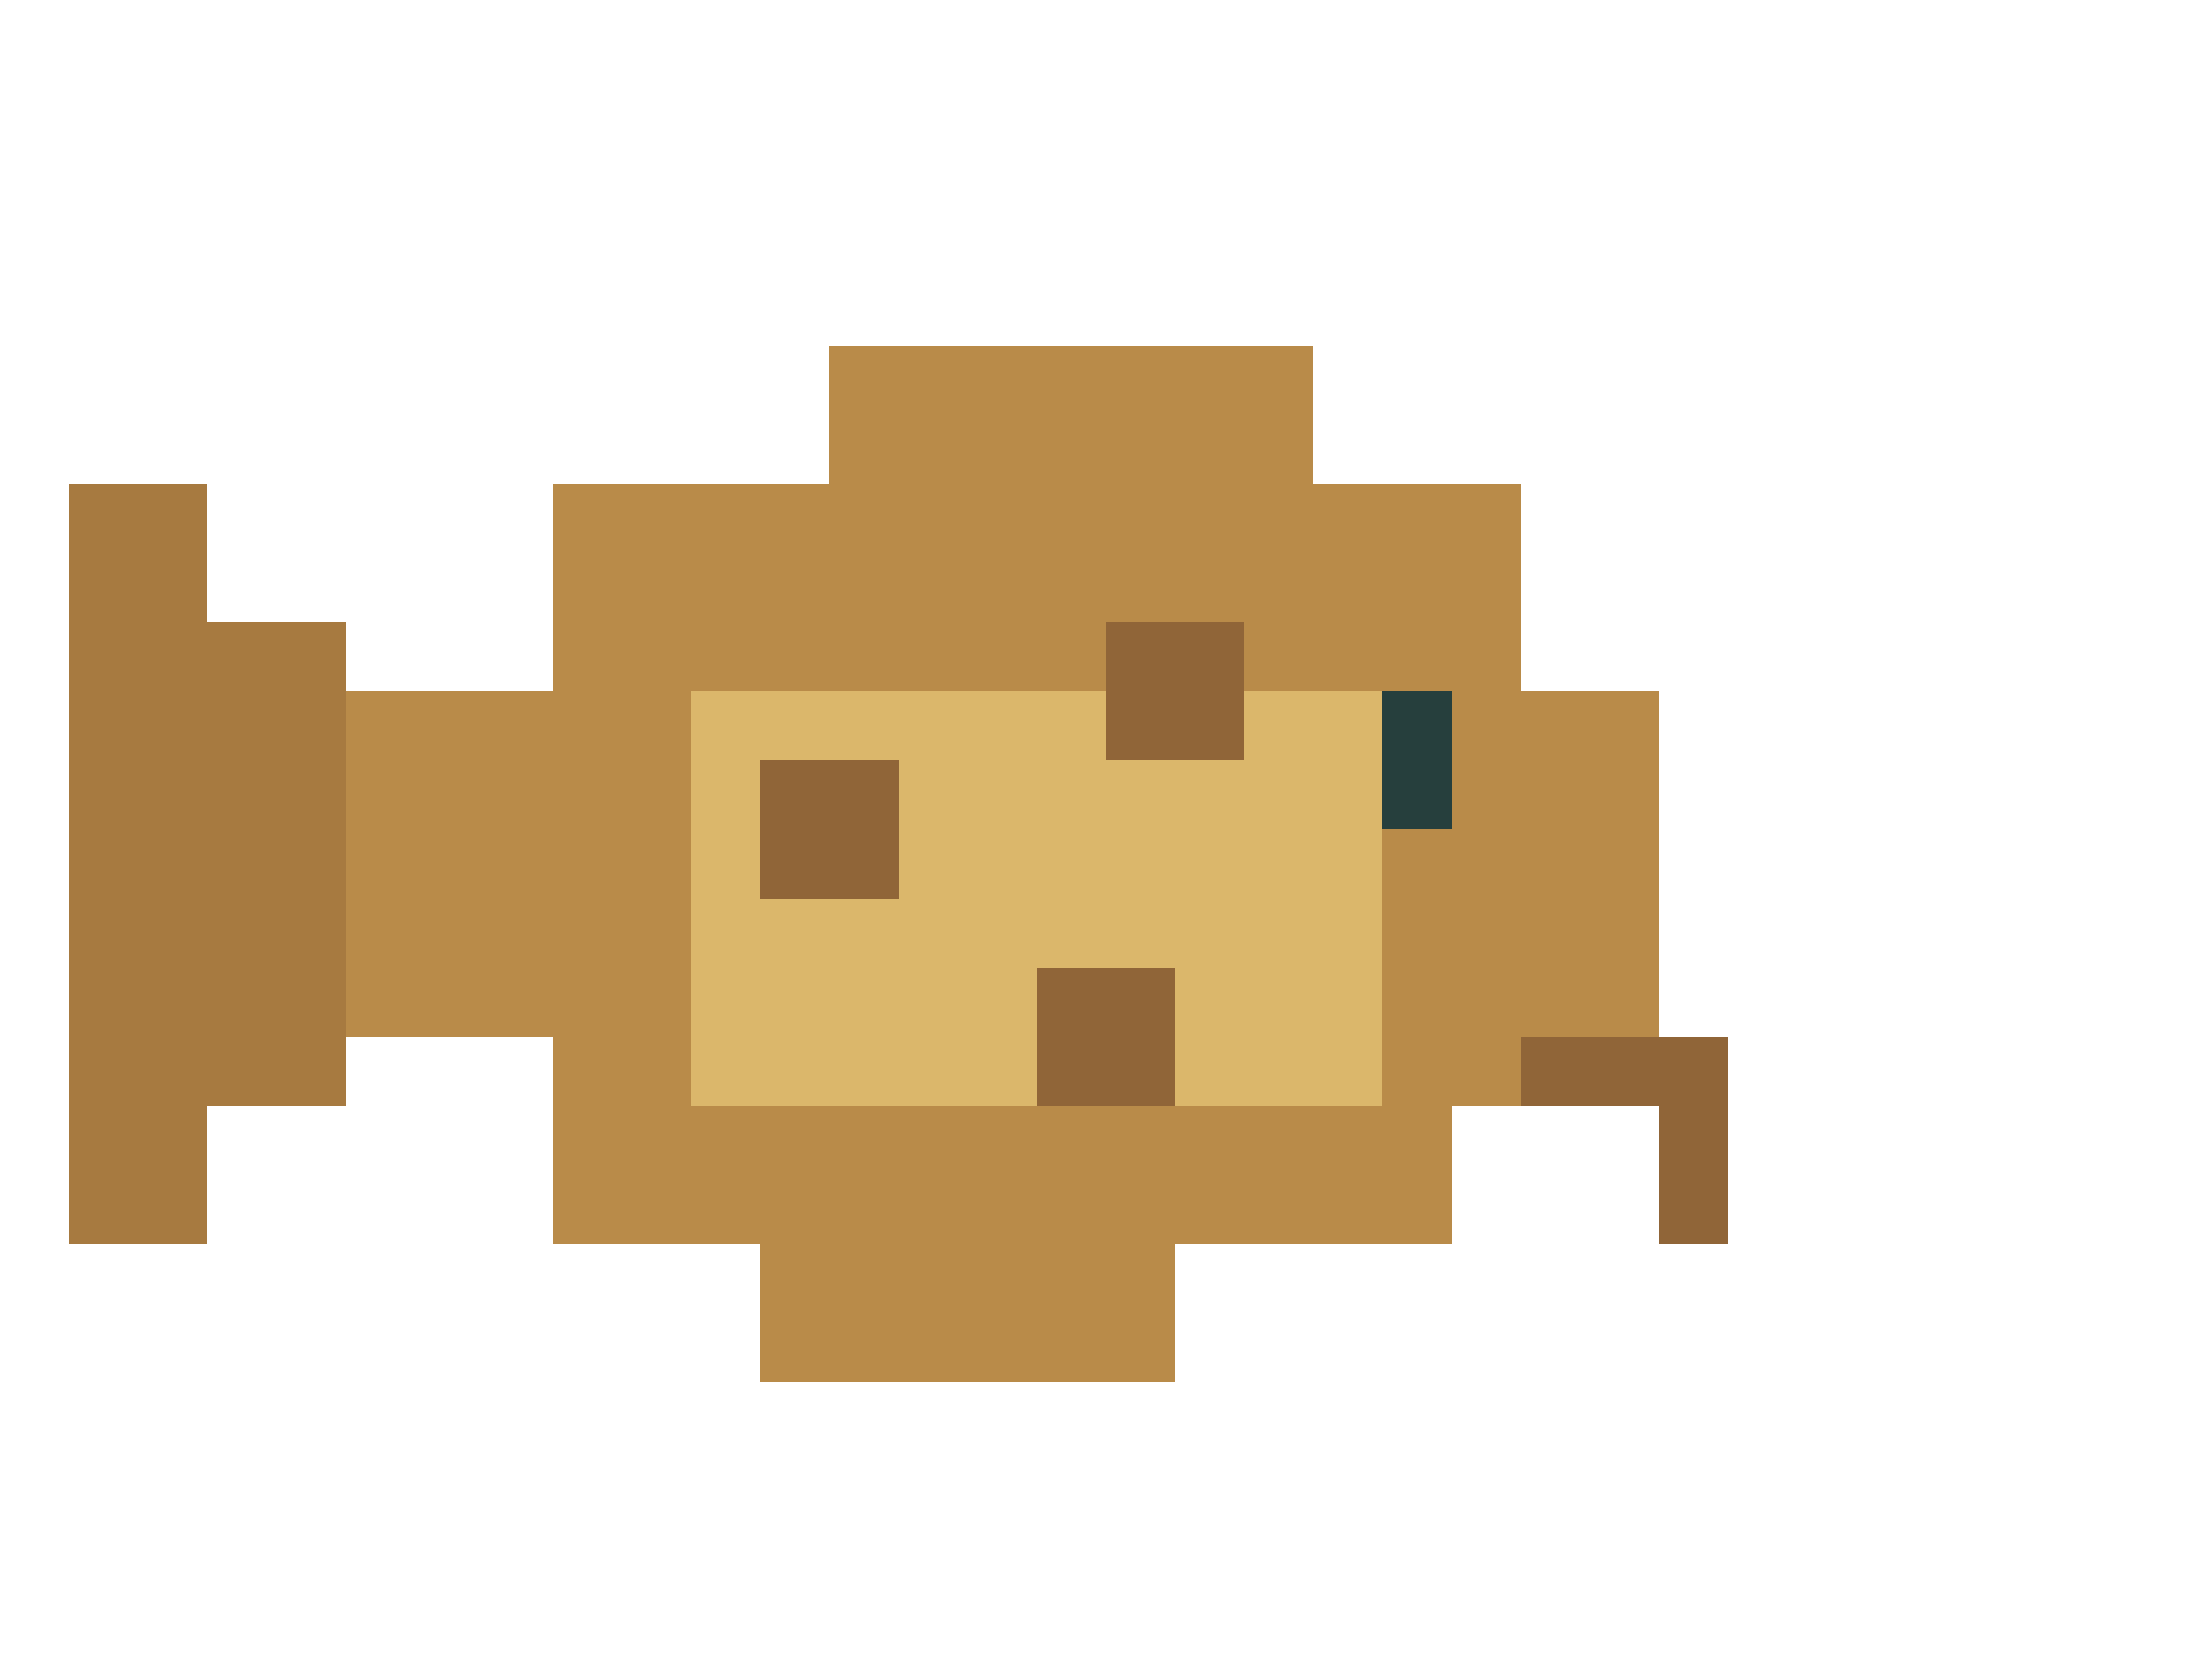
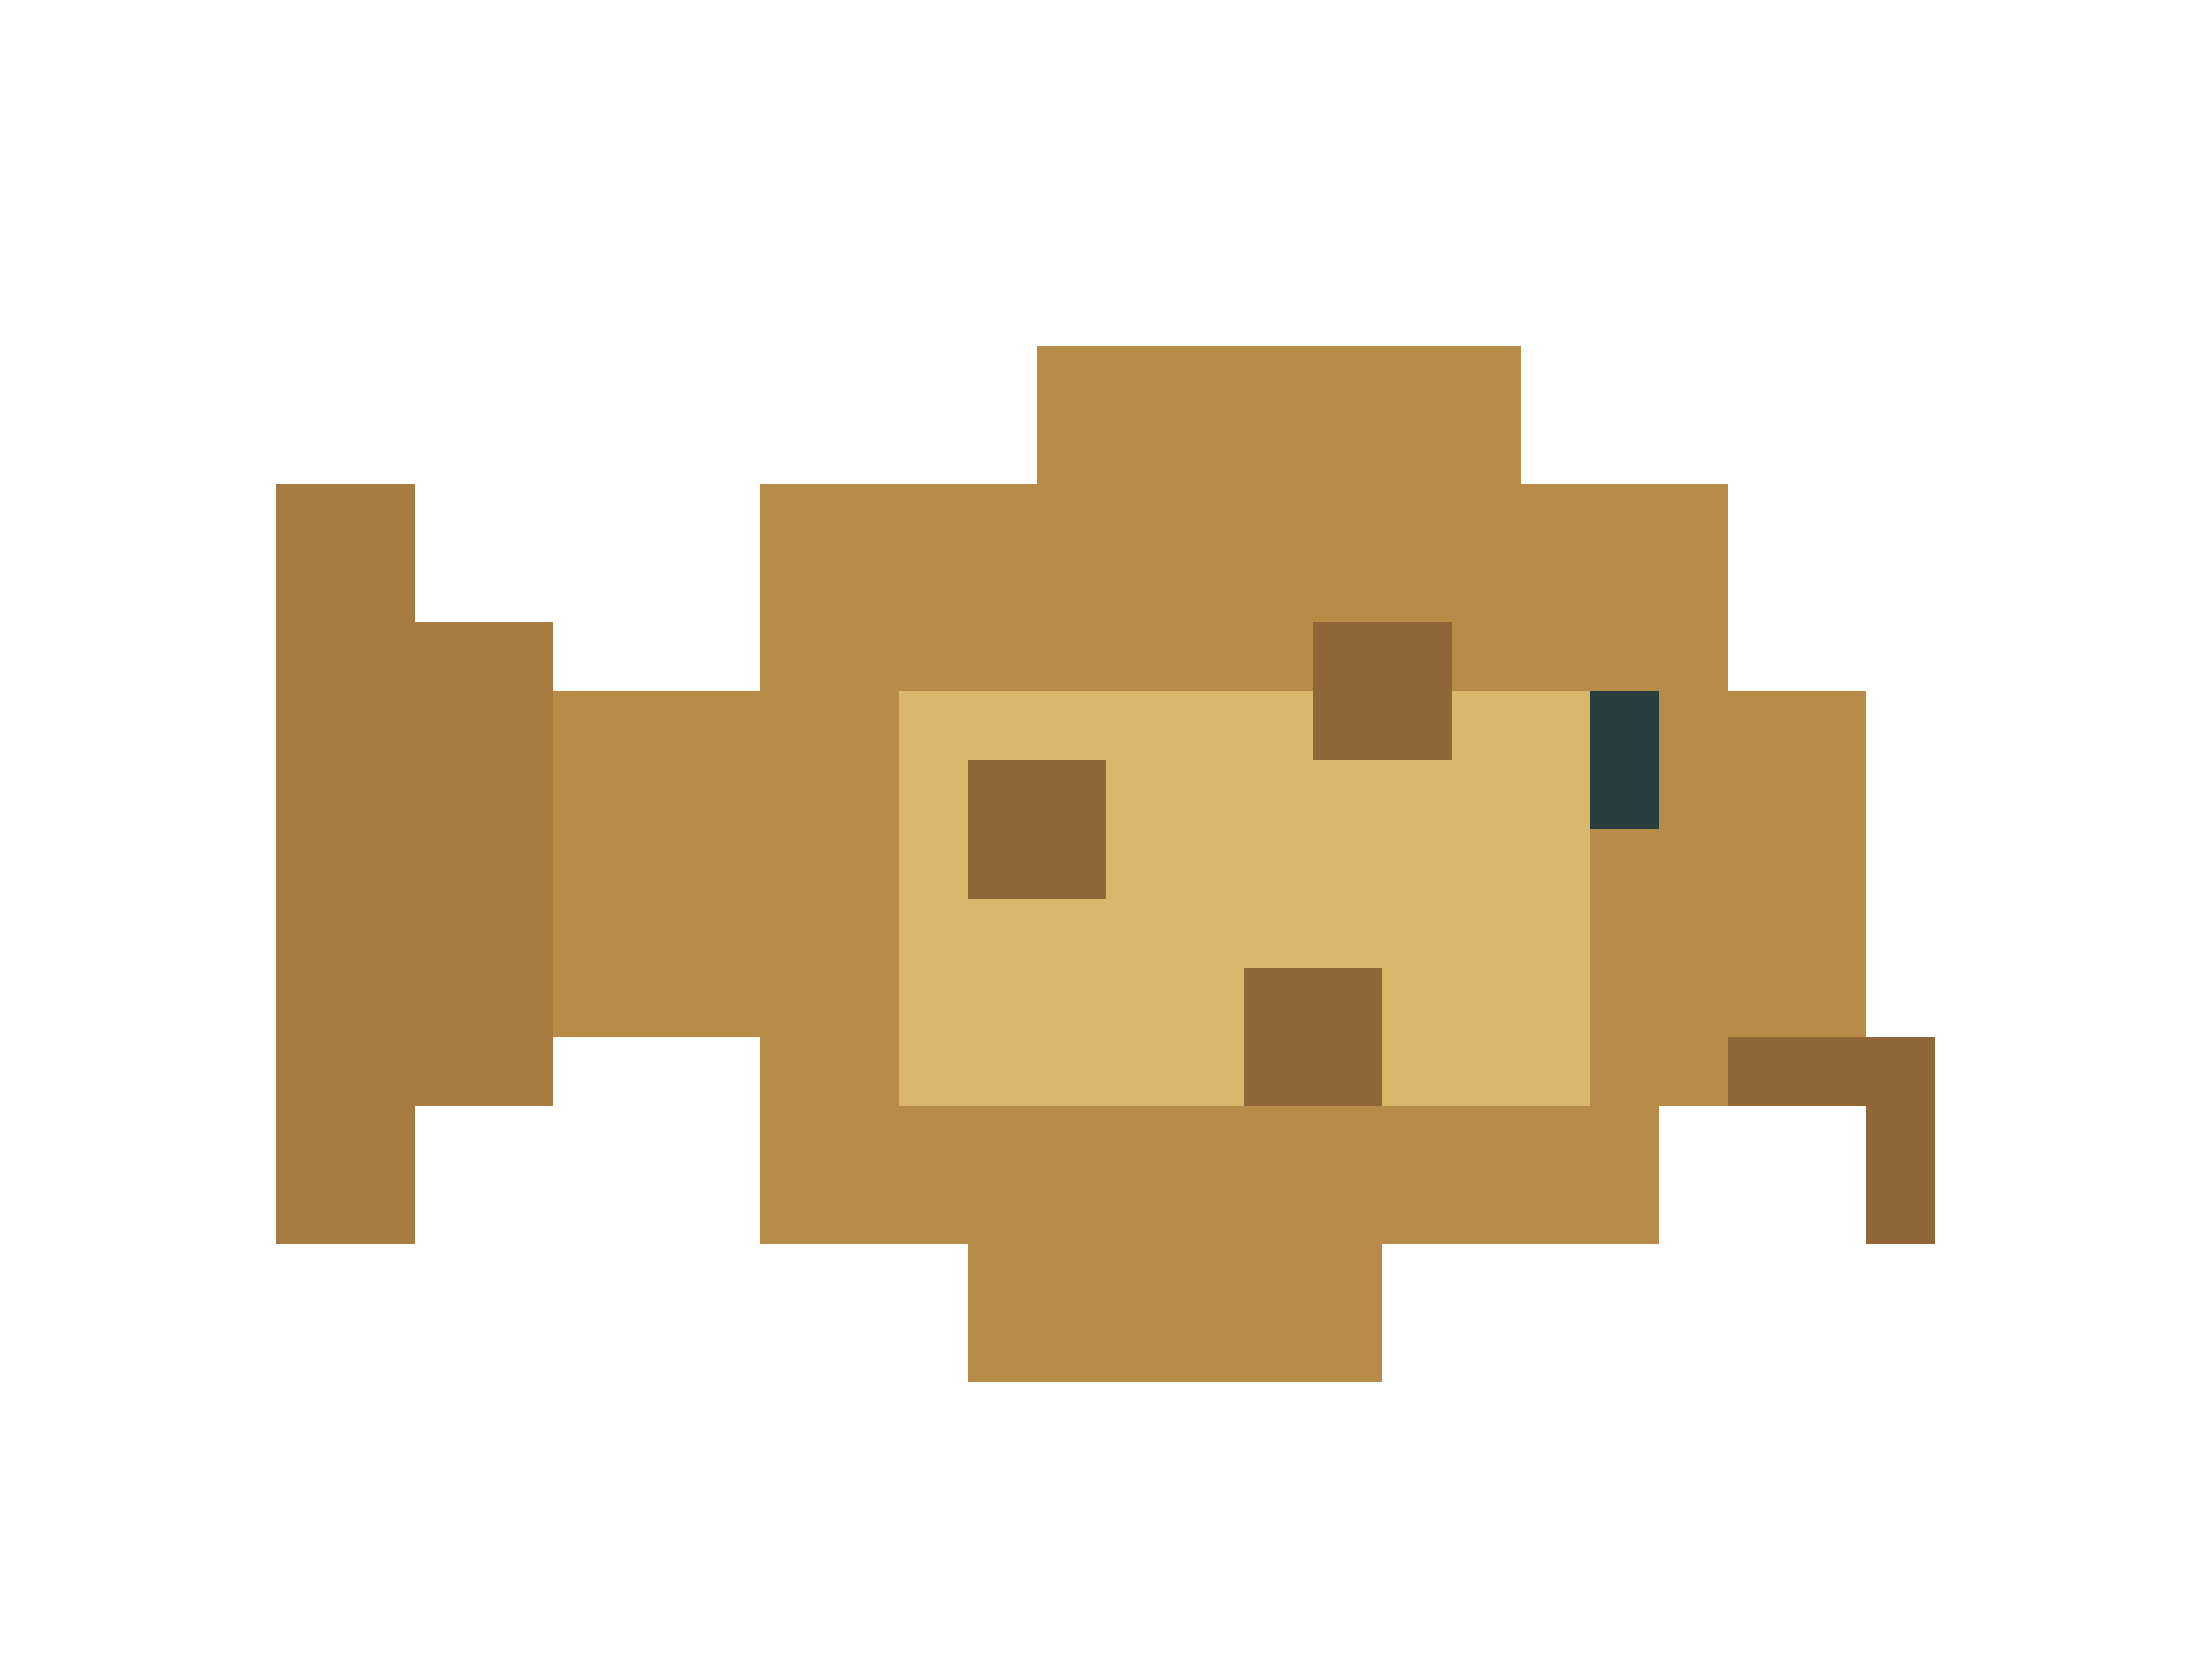
- <svg xmlns="http://www.w3.org/2000/svg" width="32" height="24" viewBox="0 0 32 24" shape-rendering="crispEdges">
+ <svg xmlns="http://www.w3.org/2000/svg" width="32" height="24" viewBox="-3 0 32 24" shape-rendering="crispEdges">
  <path fill="#a77a40" d="M1 7h2v2h2v7H3v2H1z" />
  <path fill="#b98b49" d="M5 10h3V7h4V5h7v2h3v3h2v6h-3v2h-4v2h-6v-2H8v-3H5z" />
  <path fill="#dbb76b" d="M10 10h10v6H10z" />
  <path fill="#906538" d="M11 11h2v2h-2zM15 14h2v2h-2zM16 9h2v2h-2zM22 15h3v3h-1v-2h-2z" />
  <path fill="#263f3d" d="M20 10h1v2h-1z" />
</svg>
